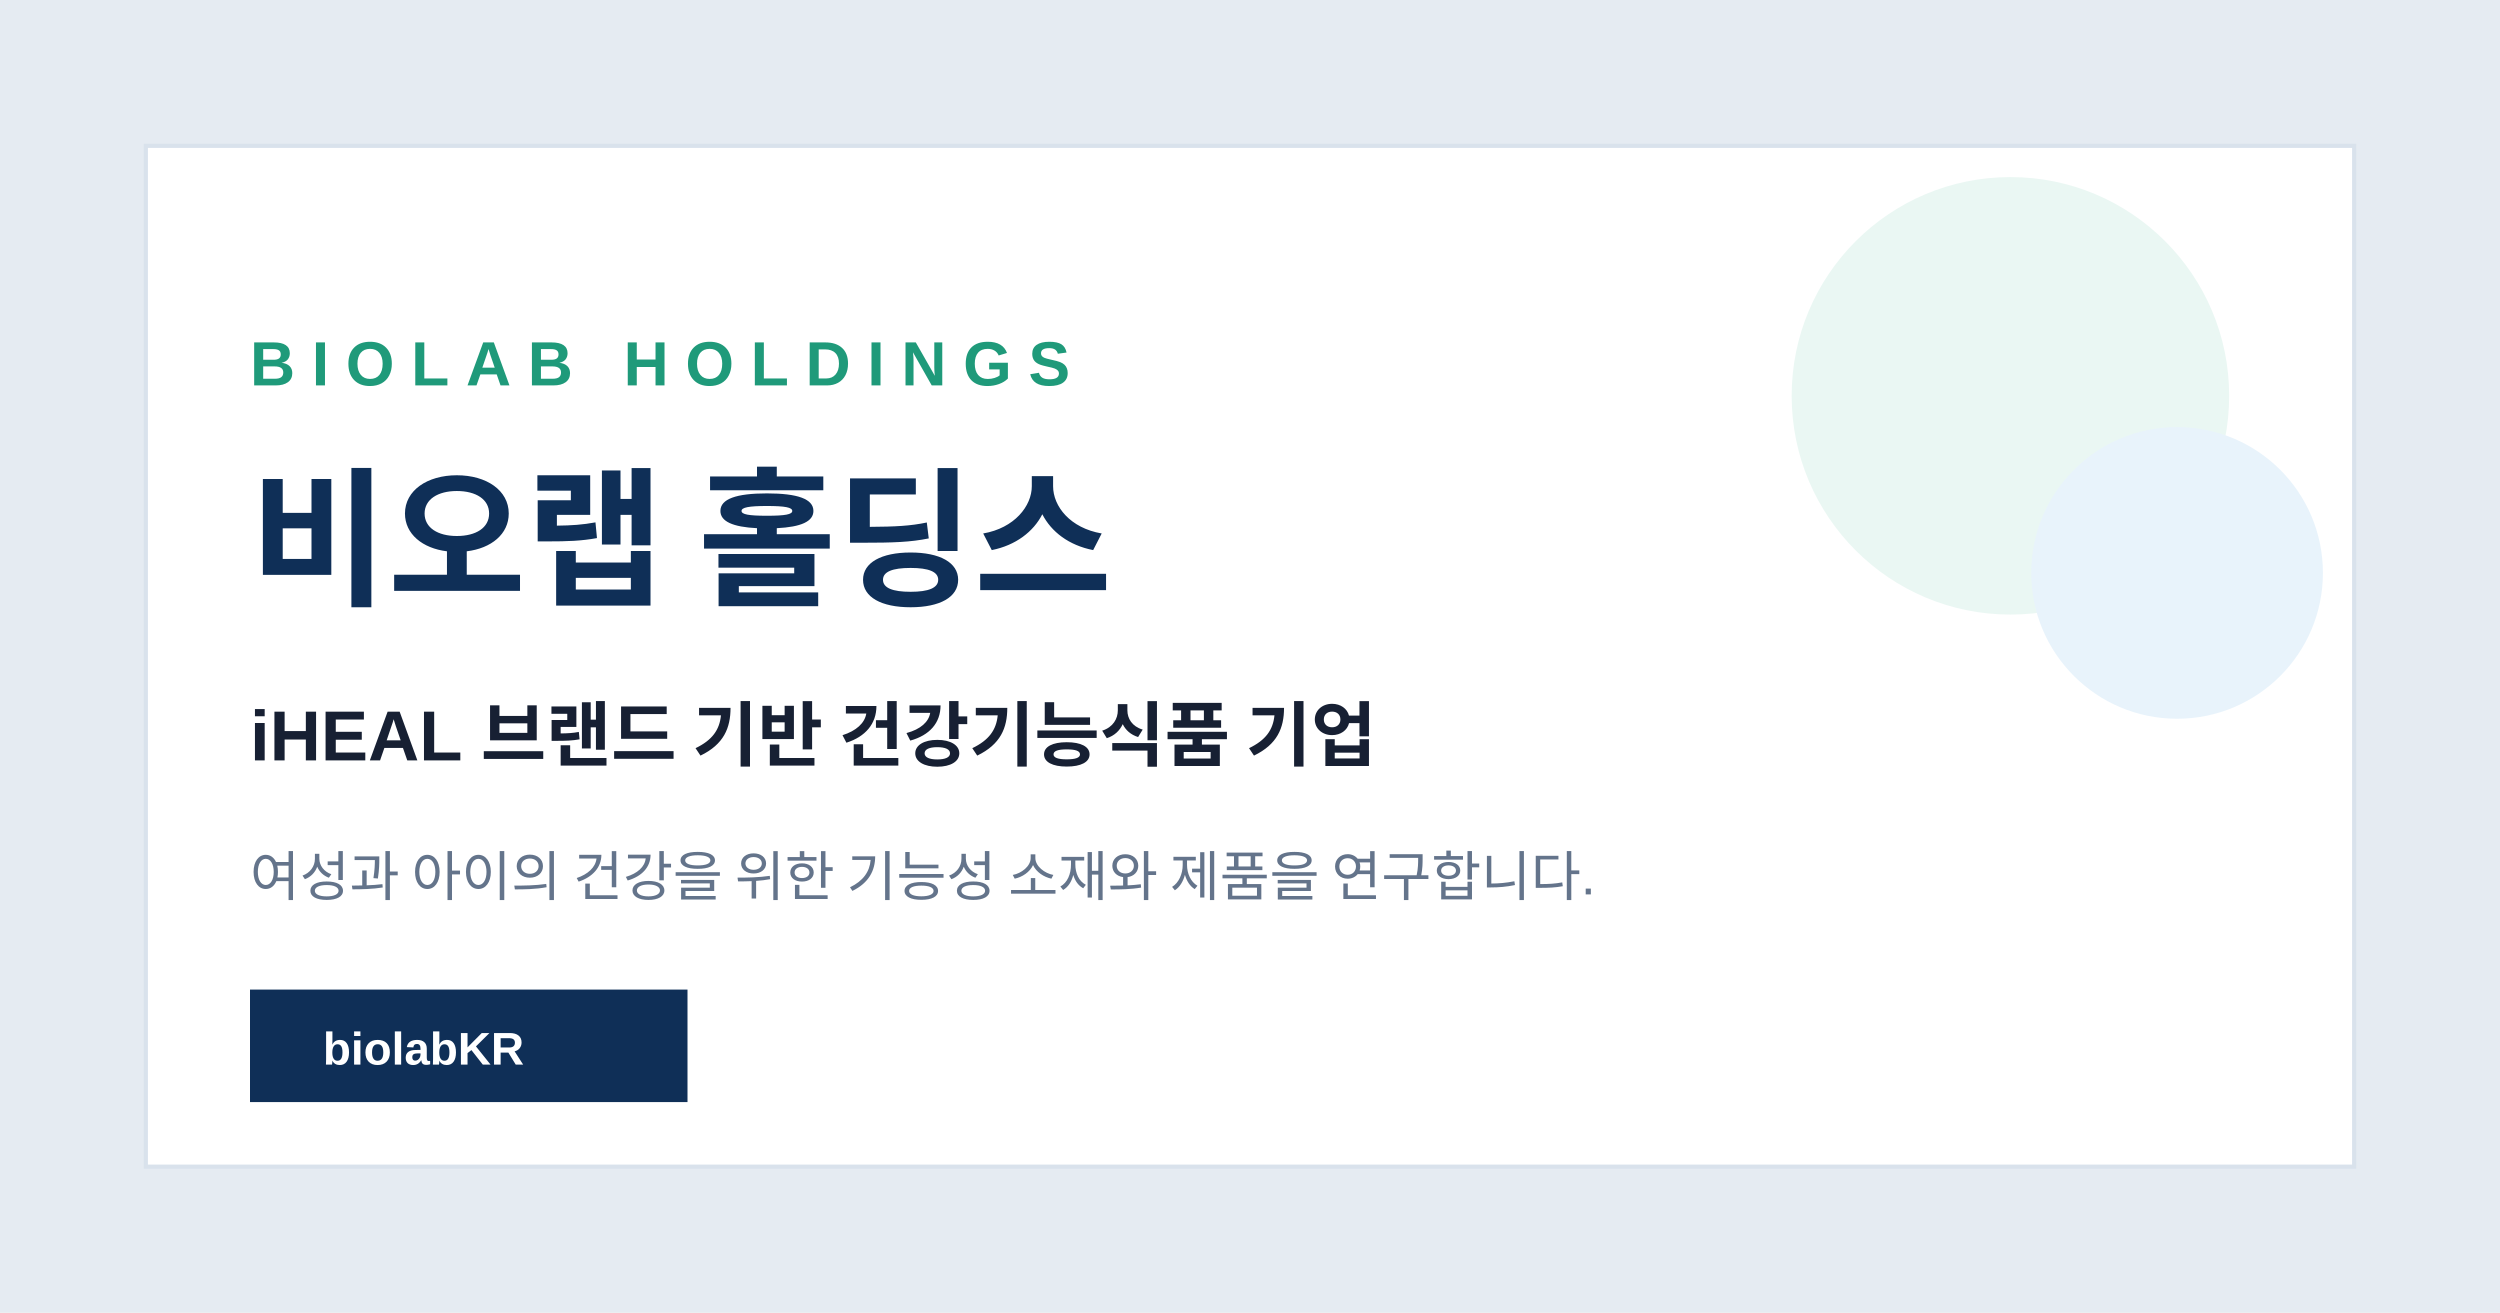
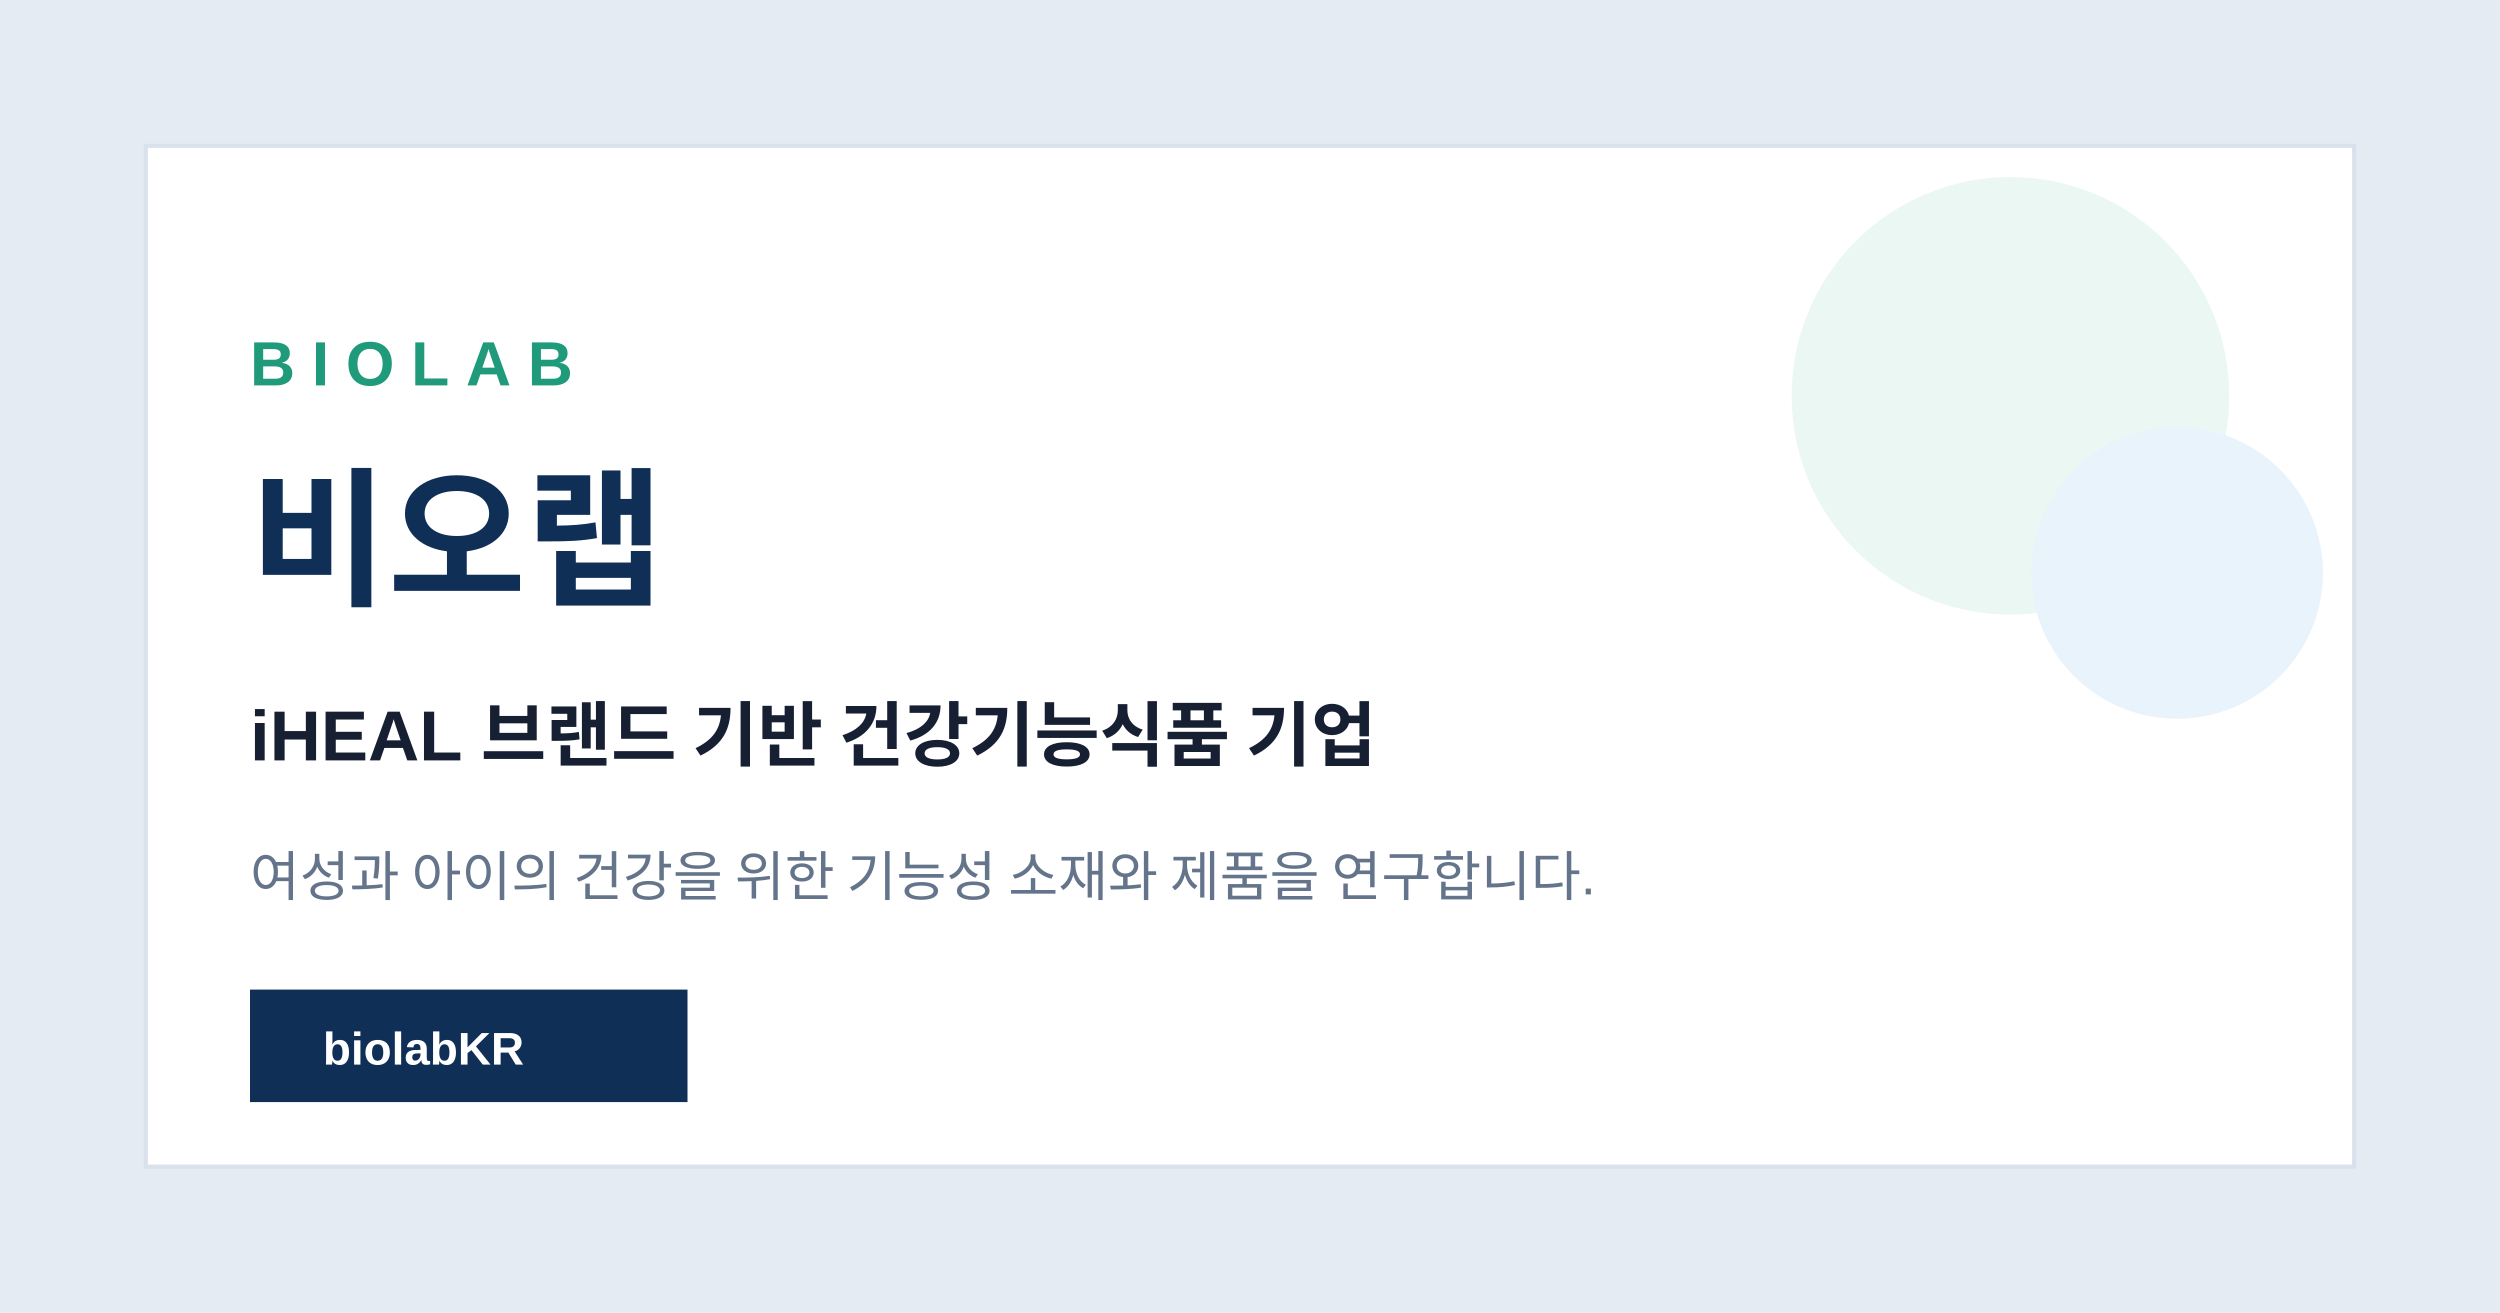
<svg xmlns="http://www.w3.org/2000/svg" width="1200" height="630" viewBox="0 0 1200 630">
  <rect width="1200" height="630" fill="#f7fbff" />
  <rect x="0" y="0" width="1200" height="630" fill="#0f2f57" opacity="0.08" />
  <rect x="70" y="70" width="1060" height="490" fill="#ffffff" stroke="#d9e2ec" stroke-width="2" />
  <circle cx="965" cy="190" r="105" fill="#eaf7f3" />
  <circle cx="1045" cy="275" r="70" fill="#e8f3fb" />
-   <text x="120" y="185" font-family="Arial, sans-serif" font-size="30" font-weight="700" fill="#1f9a7a" letter-spacing="8">BIOLAB HOLDINGS</text>
-   <text x="120" y="285" font-family="Arial, sans-serif" font-size="72" font-weight="900" fill="#0f2f57">비오랩 홀딩스</text>
+   <text x="120" y="185" font-family="Arial, sans-serif" font-size="30" font-weight="700" fill="#1f9a7a" letter-spacing="8">BIOLAB</text>
+   <text x="120" y="285" font-family="Arial, sans-serif" font-size="72" font-weight="900" fill="#0f2f57">비오랩</text>
  <text x="120" y="365" font-family="Arial, sans-serif" font-size="34" font-weight="700" fill="#172033">iHEAL 브랜드 기반 건강기능식품 기업</text>
  <text x="120" y="430" font-family="Arial, sans-serif" font-size="26" fill="#64748b">여성과 아이의 건강을 위한 기능성 소재와 제품을 연구합니다.</text>
  <rect x="120" y="475" width="210" height="54" fill="#0f2f57" />
  <text x="155" y="511" font-family="Arial, sans-serif" font-size="22" font-weight="700" fill="#ffffff">biolabKR</text>
</svg>
